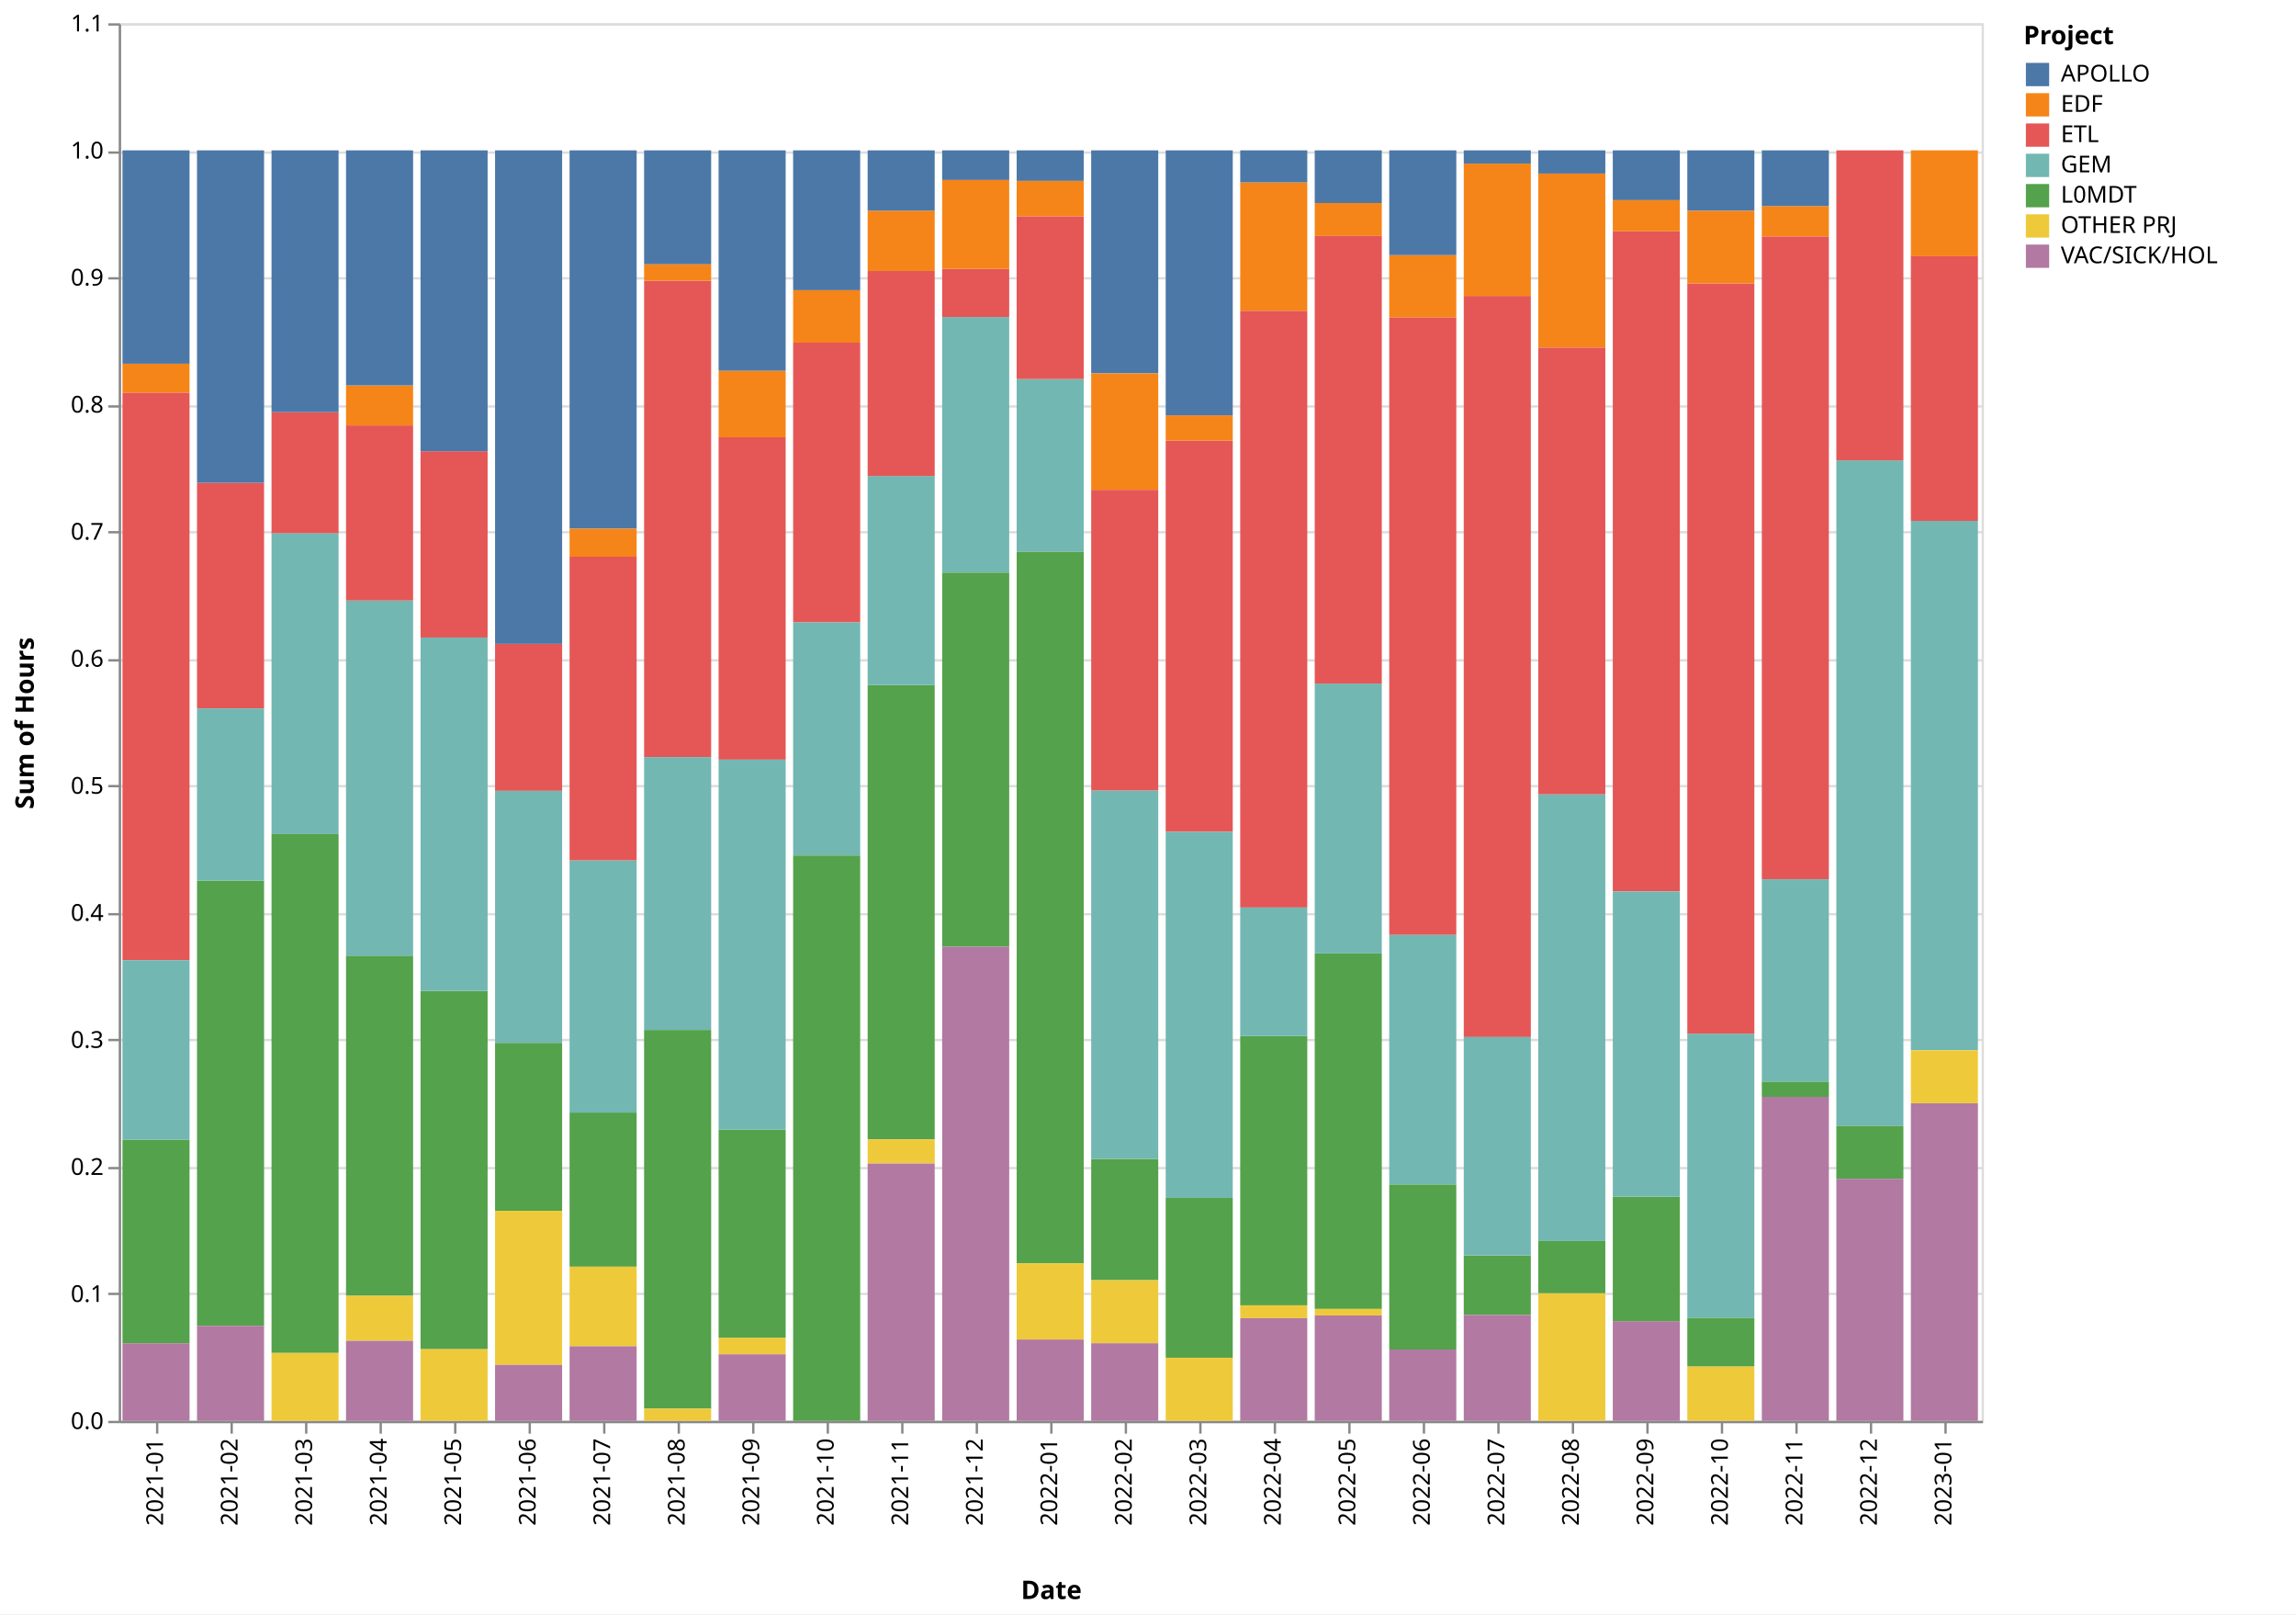
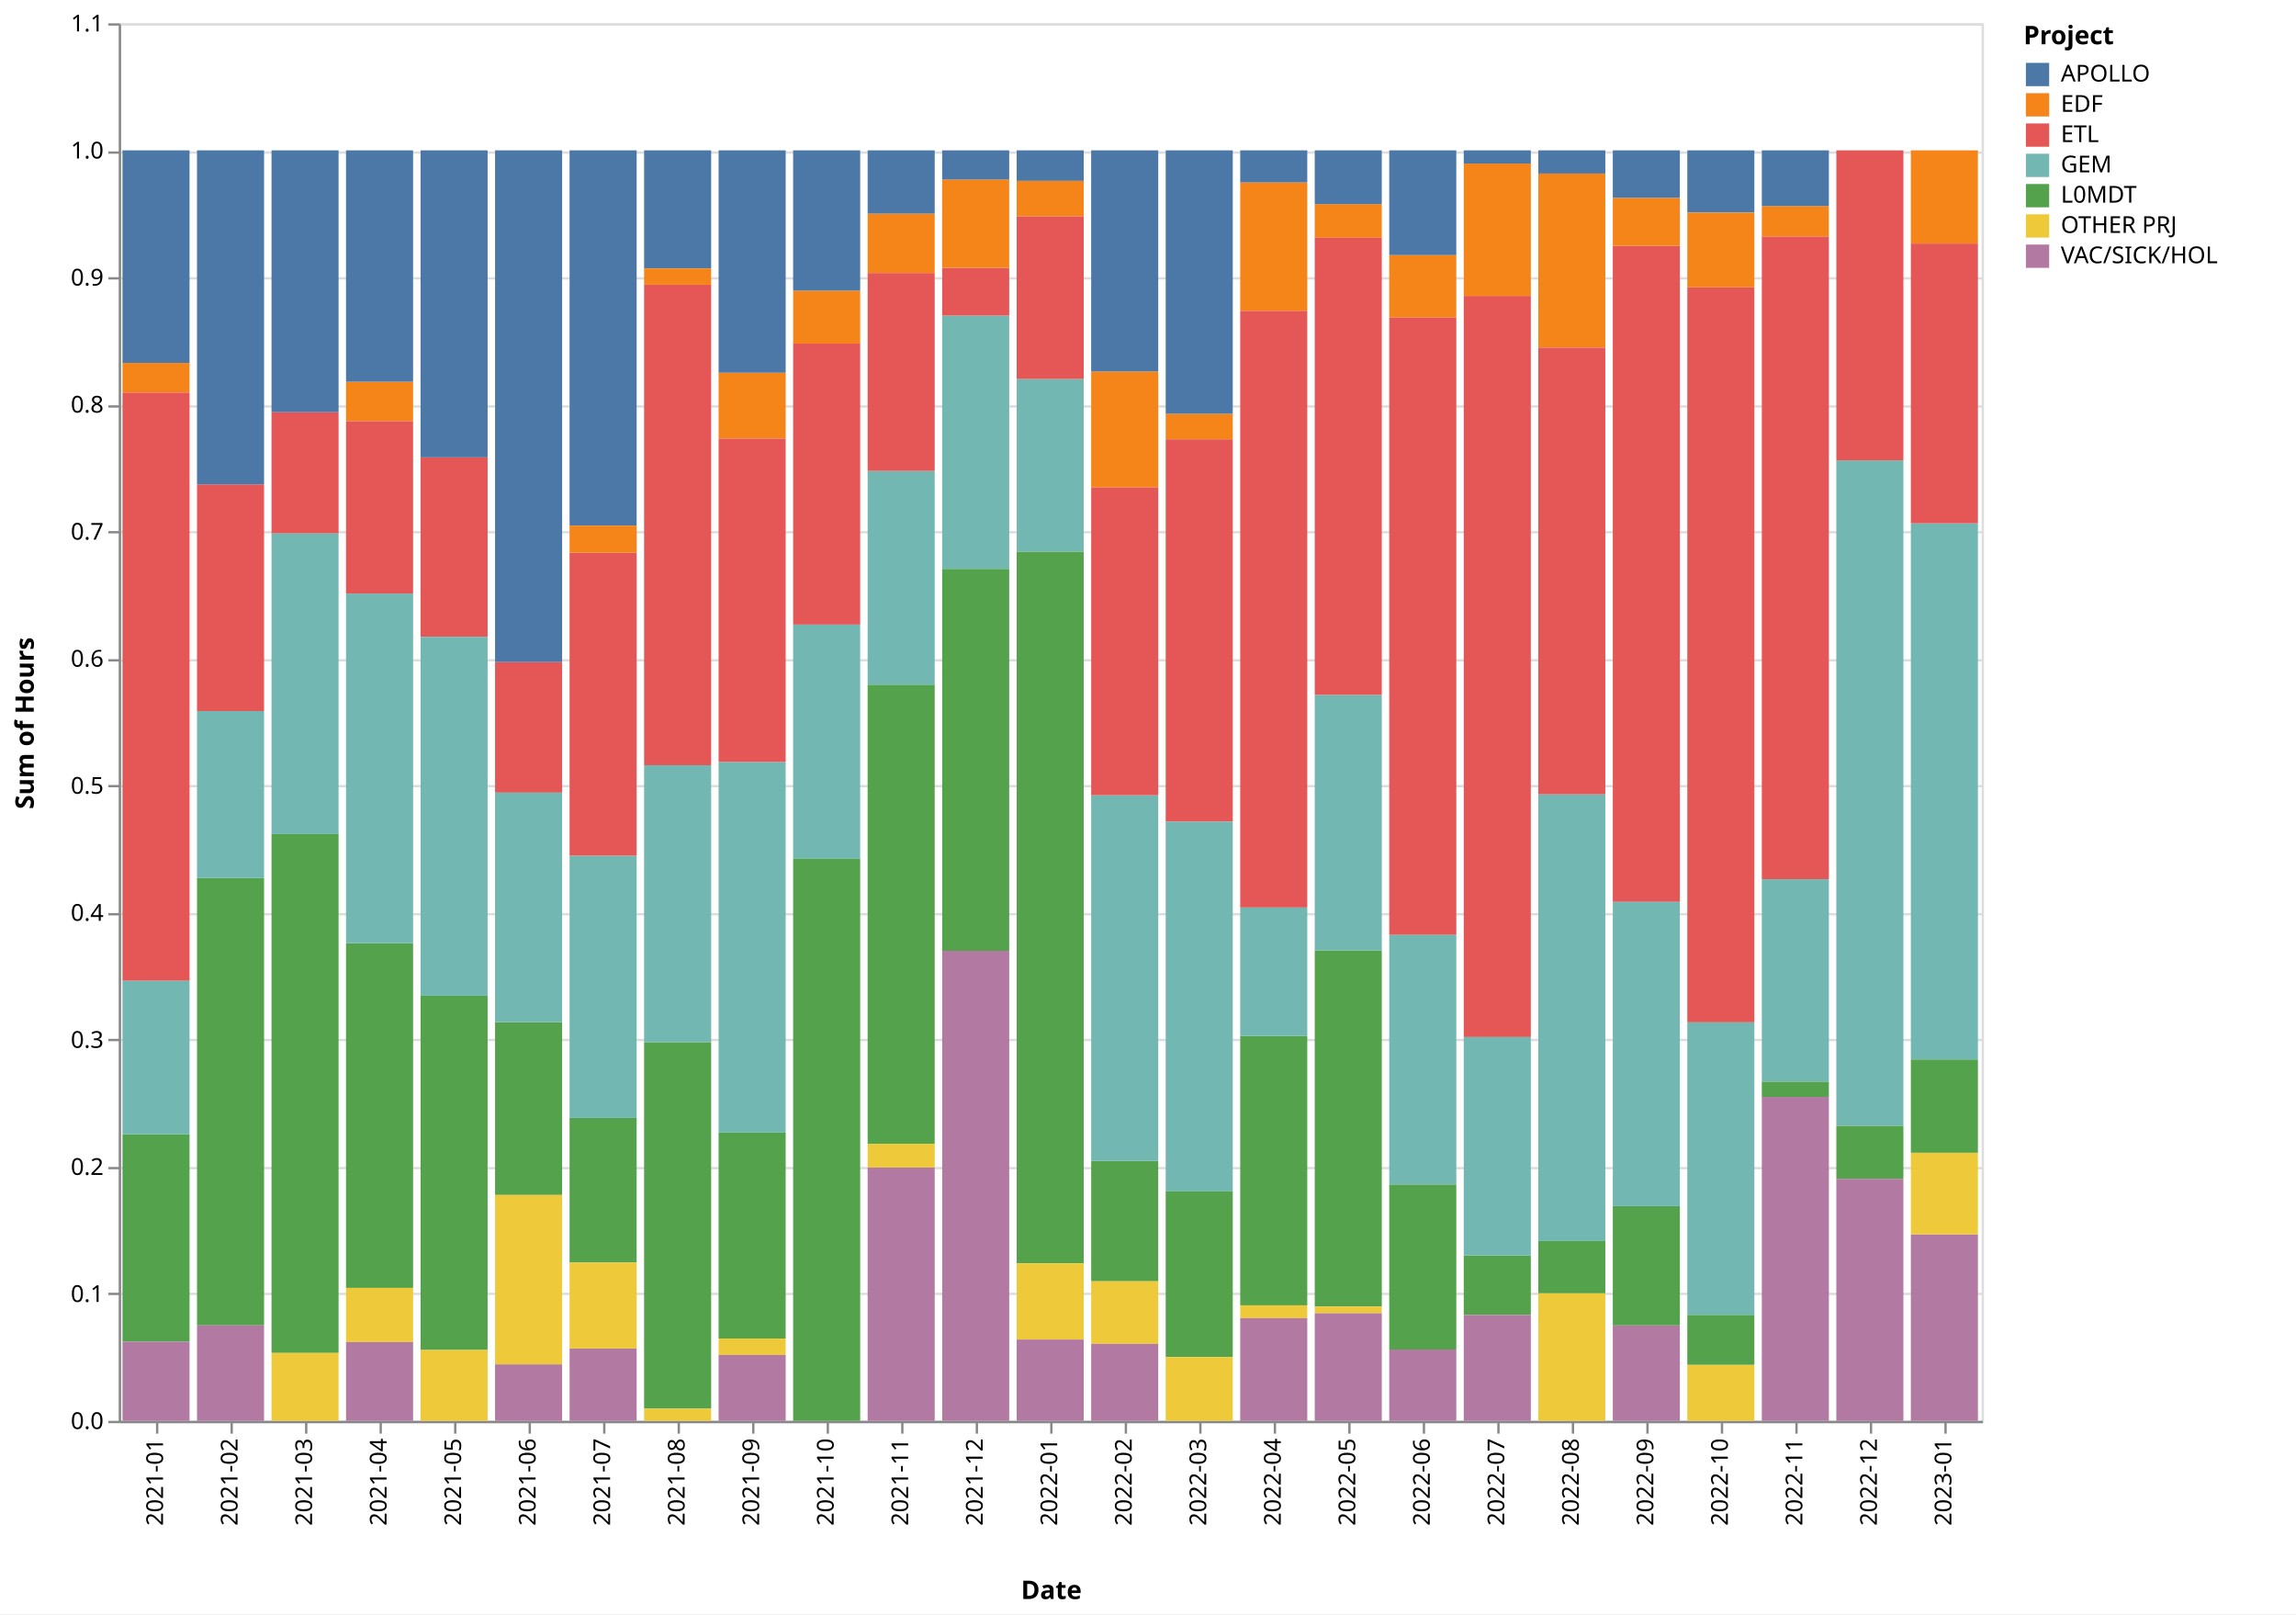
<svg xmlns="http://www.w3.org/2000/svg" class="marks" width="986" height="693" viewBox="0 0 986 693" version="1.1">
  <rect width="986" height="693" style="fill: white;" />
  <g transform="translate(51,10)">
    <g class="mark-group role-frame root">
      <g transform="translate(0,0)">
        <path class="background" d="M0.5,0.5h800v600h-800Z" style="fill: none; stroke: #ddd;" />
        <g>
          <g class="mark-group role-axis">
            <g transform="translate(0.5,0.5)">
              <path class="background" d="M0,0h0v0h0Z" style="pointer-events: none; fill: none;" />
              <g>
                <g class="mark-rule role-axis-grid" style="pointer-events: none;">
                  <line transform="translate(0,600)" x2="800" y2="0" style="fill: none; stroke: #ddd; stroke-width: 1; opacity: 1;" />
                  <line transform="translate(0,545)" x2="800" y2="0" style="fill: none; stroke: #ddd; stroke-width: 1; opacity: 1;" />
                  <line transform="translate(0,491)" x2="800" y2="0" style="fill: none; stroke: #ddd; stroke-width: 1; opacity: 1;" />
                  <line transform="translate(0,436)" x2="800" y2="0" style="fill: none; stroke: #ddd; stroke-width: 1; opacity: 1;" />
                  <line transform="translate(0,382)" x2="800" y2="0" style="fill: none; stroke: #ddd; stroke-width: 1; opacity: 1;" />
                  <line transform="translate(0,327)" x2="800" y2="0" style="fill: none; stroke: #ddd; stroke-width: 1; opacity: 1;" />
                  <line transform="translate(0,273)" x2="800" y2="0" style="fill: none; stroke: #ddd; stroke-width: 1; opacity: 1;" />
                  <line transform="translate(0,218)" x2="800" y2="0" style="fill: none; stroke: #ddd; stroke-width: 1; opacity: 1;" />
                  <line transform="translate(0,164)" x2="800" y2="0" style="fill: none; stroke: #ddd; stroke-width: 1; opacity: 1;" />
                  <line transform="translate(0,109)" x2="800" y2="0" style="fill: none; stroke: #ddd; stroke-width: 1; opacity: 1;" />
                  <line transform="translate(0,55)" x2="800" y2="0" style="fill: none; stroke: #ddd; stroke-width: 1; opacity: 1;" />
                  <line transform="translate(0,0)" x2="800" y2="0" style="fill: none; stroke: #ddd; stroke-width: 1; opacity: 1;" />
                </g>
              </g>
              <path class="foreground" d="" style="pointer-events: none; display: none; fill: none;" />
            </g>
          </g>
          <g class="mark-group role-axis">
            <g transform="translate(0.5,600.5)">
              <path class="background" d="M0,0h0v0h0Z" style="pointer-events: none; fill: none;" />
              <g>
                <g class="mark-rule role-axis-tick" style="pointer-events: none;">
                  <line transform="translate(16,0)" x2="0" y2="5" style="fill: none; stroke: #888; stroke-width: 1; opacity: 1;" />
                  <line transform="translate(48,0)" x2="0" y2="5" style="fill: none; stroke: #888; stroke-width: 1; opacity: 1;" />
                  <line transform="translate(80,0)" x2="0" y2="5" style="fill: none; stroke: #888; stroke-width: 1; opacity: 1;" />
                  <line transform="translate(112,0)" x2="0" y2="5" style="fill: none; stroke: #888; stroke-width: 1; opacity: 1;" />
                  <line transform="translate(144,0)" x2="0" y2="5" style="fill: none; stroke: #888; stroke-width: 1; opacity: 1;" />
                  <line transform="translate(176,0)" x2="0" y2="5" style="fill: none; stroke: #888; stroke-width: 1; opacity: 1;" />
                  <line transform="translate(208,0)" x2="0" y2="5" style="fill: none; stroke: #888; stroke-width: 1; opacity: 1;" />
                  <line transform="translate(240,0)" x2="0" y2="5" style="fill: none; stroke: #888; stroke-width: 1; opacity: 1;" />
                  <line transform="translate(272,0)" x2="0" y2="5" style="fill: none; stroke: #888; stroke-width: 1; opacity: 1;" />
                  <line transform="translate(304,0)" x2="0" y2="5" style="fill: none; stroke: #888; stroke-width: 1; opacity: 1;" />
                  <line transform="translate(336,0)" x2="0" y2="5" style="fill: none; stroke: #888; stroke-width: 1; opacity: 1;" />
                  <line transform="translate(368,0)" x2="0" y2="5" style="fill: none; stroke: #888; stroke-width: 1; opacity: 1;" />
                  <line transform="translate(400,0)" x2="0" y2="5" style="fill: none; stroke: #888; stroke-width: 1; opacity: 1;" />
                  <line transform="translate(432,0)" x2="0" y2="5" style="fill: none; stroke: #888; stroke-width: 1; opacity: 1;" />
                  <line transform="translate(464,0)" x2="0" y2="5" style="fill: none; stroke: #888; stroke-width: 1; opacity: 1;" />
                  <line transform="translate(496,0)" x2="0" y2="5" style="fill: none; stroke: #888; stroke-width: 1; opacity: 1;" />
                  <line transform="translate(528,0)" x2="0" y2="5" style="fill: none; stroke: #888; stroke-width: 1; opacity: 1;" />
                  <line transform="translate(560,0)" x2="0" y2="5" style="fill: none; stroke: #888; stroke-width: 1; opacity: 1;" />
                  <line transform="translate(592,0)" x2="0" y2="5" style="fill: none; stroke: #888; stroke-width: 1; opacity: 1;" />
                  <line transform="translate(624,0)" x2="0" y2="5" style="fill: none; stroke: #888; stroke-width: 1; opacity: 1;" />
                  <line transform="translate(656,0)" x2="0" y2="5" style="fill: none; stroke: #888; stroke-width: 1; opacity: 1;" />
                  <line transform="translate(688,0)" x2="0" y2="5" style="fill: none; stroke: #888; stroke-width: 1; opacity: 1;" />
                  <line transform="translate(720,0)" x2="0" y2="5" style="fill: none; stroke: #888; stroke-width: 1; opacity: 1;" />
                  <line transform="translate(752,0)" x2="0" y2="5" style="fill: none; stroke: #888; stroke-width: 1; opacity: 1;" />
                  <line transform="translate(784,0)" x2="0" y2="5" style="fill: none; stroke: #888; stroke-width: 1; opacity: 1;" />
                </g>
                <g class="mark-text role-axis-label" style="pointer-events: none;">
                  <text text-anchor="end" transform="translate(15.5,7) rotate(270) translate(0,3)" style="font-family: sans-serif; font-size: 10px; fill: #000; opacity: 1;">2021-01</text>
                  <text text-anchor="end" transform="translate(47.5,7) rotate(270) translate(0,3)" style="font-family: sans-serif; font-size: 10px; fill: #000; opacity: 1;">2021-02</text>
                  <text text-anchor="end" transform="translate(79.5,7) rotate(270) translate(0,3)" style="font-family: sans-serif; font-size: 10px; fill: #000; opacity: 1;">2021-03</text>
                  <text text-anchor="end" transform="translate(111.5,7) rotate(270) translate(0,3)" style="font-family: sans-serif; font-size: 10px; fill: #000; opacity: 1;">2021-04</text>
                  <text text-anchor="end" transform="translate(143.5,7) rotate(270) translate(0,3)" style="font-family: sans-serif; font-size: 10px; fill: #000; opacity: 1;">2021-05</text>
                  <text text-anchor="end" transform="translate(175.5,7) rotate(270) translate(0,3)" style="font-family: sans-serif; font-size: 10px; fill: #000; opacity: 1;">2021-06</text>
                  <text text-anchor="end" transform="translate(207.5,7) rotate(270) translate(0,3)" style="font-family: sans-serif; font-size: 10px; fill: #000; opacity: 1;">2021-07</text>
                  <text text-anchor="end" transform="translate(239.5,7) rotate(270) translate(0,3)" style="font-family: sans-serif; font-size: 10px; fill: #000; opacity: 1;">2021-08</text>
                  <text text-anchor="end" transform="translate(271.5,7) rotate(270) translate(0,3)" style="font-family: sans-serif; font-size: 10px; fill: #000; opacity: 1;">2021-09</text>
                  <text text-anchor="end" transform="translate(303.5,7) rotate(270) translate(0,3)" style="font-family: sans-serif; font-size: 10px; fill: #000; opacity: 1;">2021-10</text>
                  <text text-anchor="end" transform="translate(335.5,7) rotate(270) translate(0,3)" style="font-family: sans-serif; font-size: 10px; fill: #000; opacity: 1;">2021-11</text>
                  <text text-anchor="end" transform="translate(367.5,7) rotate(270) translate(0,3)" style="font-family: sans-serif; font-size: 10px; fill: #000; opacity: 1;">2021-12</text>
                  <text text-anchor="end" transform="translate(399.5,7) rotate(270) translate(0,3)" style="font-family: sans-serif; font-size: 10px; fill: #000; opacity: 1;">2022-01</text>
                  <text text-anchor="end" transform="translate(431.5,7) rotate(270) translate(0,3)" style="font-family: sans-serif; font-size: 10px; fill: #000; opacity: 1;">2022-02</text>
                  <text text-anchor="end" transform="translate(463.5,7) rotate(270) translate(0,3)" style="font-family: sans-serif; font-size: 10px; fill: #000; opacity: 1;">2022-03</text>
                  <text text-anchor="end" transform="translate(495.5,7) rotate(270) translate(0,3)" style="font-family: sans-serif; font-size: 10px; fill: #000; opacity: 1;">2022-04</text>
                  <text text-anchor="end" transform="translate(527.5,7) rotate(270) translate(0,3)" style="font-family: sans-serif; font-size: 10px; fill: #000; opacity: 1;">2022-05</text>
                  <text text-anchor="end" transform="translate(559.5,7) rotate(270) translate(0,3)" style="font-family: sans-serif; font-size: 10px; fill: #000; opacity: 1;">2022-06</text>
                  <text text-anchor="end" transform="translate(591.5,7) rotate(270) translate(0,3)" style="font-family: sans-serif; font-size: 10px; fill: #000; opacity: 1;">2022-07</text>
                  <text text-anchor="end" transform="translate(623.5,7) rotate(270) translate(0,3)" style="font-family: sans-serif; font-size: 10px; fill: #000; opacity: 1;">2022-08</text>
                  <text text-anchor="end" transform="translate(655.5,7) rotate(270) translate(0,3)" style="font-family: sans-serif; font-size: 10px; fill: #000; opacity: 1;">2022-09</text>
                  <text text-anchor="end" transform="translate(687.5,7) rotate(270) translate(0,3)" style="font-family: sans-serif; font-size: 10px; fill: #000; opacity: 1;">2022-10</text>
                  <text text-anchor="end" transform="translate(719.5,7) rotate(270) translate(0,3)" style="font-family: sans-serif; font-size: 10px; fill: #000; opacity: 1;">2022-11</text>
                  <text text-anchor="end" transform="translate(751.5,7) rotate(270) translate(0,3)" style="font-family: sans-serif; font-size: 10px; fill: #000; opacity: 1;">2022-12</text>
                  <text text-anchor="end" transform="translate(783.5,7) rotate(270) translate(0,3)" style="font-family: sans-serif; font-size: 10px; fill: #000; opacity: 1;">2023-01</text>
                </g>
                <g class="mark-rule role-axis-domain" style="pointer-events: none;">
                  <line transform="translate(0,0)" x2="800" y2="0" style="fill: none; stroke: #888; stroke-width: 1; opacity: 1;" />
                </g>
                <g class="mark-text role-axis-title" style="pointer-events: none;">
                  <text text-anchor="middle" transform="translate(400,76)" style="font-family: sans-serif; font-size: 11px; font-weight: bold; fill: #000; opacity: 1;">Date</text>
                </g>
              </g>
              <path class="foreground" d="" style="pointer-events: none; display: none; fill: none;" />
            </g>
          </g>
          <g class="mark-group role-axis">
            <g transform="translate(0.5,0.5)">
              <path class="background" d="M0,0h0v0h0Z" style="pointer-events: none; fill: none;" />
              <g>
                <g class="mark-rule role-axis-tick" style="pointer-events: none;">
                  <line transform="translate(0,600)" x2="-5" y2="0" style="fill: none; stroke: #888; stroke-width: 1; opacity: 1;" />
                  <line transform="translate(0,545)" x2="-5" y2="0" style="fill: none; stroke: #888; stroke-width: 1; opacity: 1;" />
                  <line transform="translate(0,491)" x2="-5" y2="0" style="fill: none; stroke: #888; stroke-width: 1; opacity: 1;" />
                  <line transform="translate(0,436)" x2="-5" y2="0" style="fill: none; stroke: #888; stroke-width: 1; opacity: 1;" />
                  <line transform="translate(0,382)" x2="-5" y2="0" style="fill: none; stroke: #888; stroke-width: 1; opacity: 1;" />
                  <line transform="translate(0,327)" x2="-5" y2="0" style="fill: none; stroke: #888; stroke-width: 1; opacity: 1;" />
                  <line transform="translate(0,273)" x2="-5" y2="0" style="fill: none; stroke: #888; stroke-width: 1; opacity: 1;" />
                  <line transform="translate(0,218)" x2="-5" y2="0" style="fill: none; stroke: #888; stroke-width: 1; opacity: 1;" />
                  <line transform="translate(0,164)" x2="-5" y2="0" style="fill: none; stroke: #888; stroke-width: 1; opacity: 1;" />
                  <line transform="translate(0,109)" x2="-5" y2="0" style="fill: none; stroke: #888; stroke-width: 1; opacity: 1;" />
                  <line transform="translate(0,55)" x2="-5" y2="0" style="fill: none; stroke: #888; stroke-width: 1; opacity: 1;" />
                  <line transform="translate(0,0)" x2="-5" y2="0" style="fill: none; stroke: #888; stroke-width: 1; opacity: 1;" />
                </g>
                <g class="mark-text role-axis-label" style="pointer-events: none;">
                  <text text-anchor="end" transform="translate(-7,603)" style="font-family: sans-serif; font-size: 10px; fill: #000; opacity: 1;">0.0</text>
                  <text text-anchor="end" transform="translate(-7,548.4545)" style="font-family: sans-serif; font-size: 10px; fill: #000; opacity: 1;">0.1</text>
                  <text text-anchor="end" transform="translate(-7,493.9091)" style="font-family: sans-serif; font-size: 10px; fill: #000; opacity: 1;">0.2</text>
                  <text text-anchor="end" transform="translate(-7,439.3636)" style="font-family: sans-serif; font-size: 10px; fill: #000; opacity: 1;">0.3</text>
                  <text text-anchor="end" transform="translate(-7,384.8182)" style="font-family: sans-serif; font-size: 10px; fill: #000; opacity: 1;">0.4</text>
                  <text text-anchor="end" transform="translate(-7,330.2727)" style="font-family: sans-serif; font-size: 10px; fill: #000; opacity: 1;">0.5</text>
                  <text text-anchor="end" transform="translate(-7,275.7273)" style="font-family: sans-serif; font-size: 10px; fill: #000; opacity: 1;">0.6</text>
                  <text text-anchor="end" transform="translate(-7,221.1818)" style="font-family: sans-serif; font-size: 10px; fill: #000; opacity: 1;">0.7</text>
                  <text text-anchor="end" transform="translate(-7,166.6364)" style="font-family: sans-serif; font-size: 10px; fill: #000; opacity: 1;">0.8</text>
                  <text text-anchor="end" transform="translate(-7,112.0909)" style="font-family: sans-serif; font-size: 10px; fill: #000; opacity: 1;">0.9</text>
                  <text text-anchor="end" transform="translate(-7,57.54545)" style="font-family: sans-serif; font-size: 10px; fill: #000; opacity: 1;">1.0</text>
                  <text text-anchor="end" transform="translate(-7,3)" style="font-family: sans-serif; font-size: 10px; fill: #000; opacity: 1;">1.1</text>
                </g>
                <g class="mark-rule role-axis-domain" style="pointer-events: none;">
                  <line transform="translate(0,600)" x2="0" y2="-600" style="fill: none; stroke: #888; stroke-width: 1; opacity: 1;" />
                </g>
                <g class="mark-text role-axis-title" style="pointer-events: none;">
                  <text text-anchor="middle" transform="translate(-35,300) rotate(-90) translate(0,-2)" style="font-family: sans-serif; font-size: 11px; font-weight: bold; fill: #000; opacity: 1;">Sum of Hours</text>
                </g>
              </g>
              <path class="foreground" d="" style="pointer-events: none; display: none; fill: none;" />
            </g>
          </g>
          <g class="mark-rect role-mark marks">
-             <path d="M1.6,146.149h28.8v12.491h-28.8Z" style="fill: #f58518;" />
-             <path d="M1.6,54.545h28.8v91.603h-28.8Z" style="fill: #4c78a8;" />
-             <path d="M1.6,158.64h28.8v243.581h-28.8Z" style="fill: #e45756;" />
-             <path d="M1.6,479.251h28.8v87.439h-28.8Z" style="fill: #54a24b;" />
-             <path d="M1.6,402.221h28.8v77.03h-28.8Z" style="fill: #72b7b2;" />
-             <path d="M1.6,566.69h28.8v33.31h-28.8Z" style="fill: #b279a2;" />
-             <path d="M33.6,197.281h28.8v96.856h-28.8Z" style="fill: #e45756;" />
-             <path d="M33.6,368.054h28.8v191.164h-28.8Z" style="fill: #54a24b;" />
-             <path d="M33.6,54.545h28.8v142.736h-28.8Z" style="fill: #4c78a8;" />
-             <path d="M33.6,294.138h28.8v73.917h-28.8Z" style="fill: #72b7b2;" />
-             <path d="M33.6,559.218h28.8v40.782h-28.8Z" style="fill: #b279a2;" />
+             <path d="M1.6,145.808h28.8v12.734h-28.8Z" style="fill: #f58518;" />
+             <path d="M1.6,54.545h28.8v91.263h-28.8Z" style="fill: #4c78a8;" />
+             <path d="M1.6,158.543h28.8v252.565h-28.8Z" style="fill: #e45756;" />
+             <path d="M1.6,476.901h28.8v89.14h-28.8Z" style="fill: #54a24b;" />
+             <path d="M1.6,411.107h28.8v65.794h-28.8Z" style="fill: #72b7b2;" />
+             <path d="M1.6,566.042h28.8v33.958h-28.8Z" style="fill: #b279a2;" />
+             <path d="M33.6,197.951h28.8v97.311h-28.8Z" style="fill: #e45756;" />
+             <path d="M33.6,366.965h28.8v192.061h-28.8Z" style="fill: #54a24b;" />
+             <path d="M33.6,54.545h28.8v143.406h-28.8Z" style="fill: #4c78a8;" />
+             <path d="M33.6,295.262h28.8v71.703h-28.8Z" style="fill: #72b7b2;" />
+             <path d="M33.6,559.027h28.8v40.973h-28.8Z" style="fill: #b279a2;" />
            <path d="M65.6,166.967h28.8v52.047h-28.8Z" style="fill: #e45756;" />
            <path d="M65.6,348.092h28.8v222.762h-28.8Z" style="fill: #54a24b;" />
            <path d="M65.6,54.545h28.8v112.422h-28.8Z" style="fill: #4c78a8;" />
            <path d="M65.6,219.015h28.8v129.077h-28.8Z" style="fill: #72b7b2;" />
            <path d="M65.6,570.854h28.8v29.146h-28.8Z" style="fill: #eeca3b;" />
-             <path d="M97.6,155.476h28.8v17.18h-28.8Z" style="fill: #f58518;" />
-             <path d="M97.6,400.286h28.8v146.027h-28.8Z" style="fill: #54a24b;" />
-             <path d="M97.6,247.817h28.8v152.47h-28.8Z" style="fill: #72b7b2;" />
-             <path d="M97.6,546.314h28.8v19.327h-28.8Z" style="fill: #eeca3b;" />
-             <path d="M97.6,172.656h28.8v75.161h-28.8Z" style="fill: #e45756;" />
-             <path d="M97.6,54.545h28.8v100.931h-28.8Z" style="fill: #4c78a8;" />
-             <path d="M97.6,565.641h28.8v34.359h-28.8Z" style="fill: #b279a2;" />
-             <path d="M129.6,415.448h28.8v153.794h-28.8Z" style="fill: #54a24b;" />
-             <path d="M129.6,183.732h28.8v79.973h-28.8Z" style="fill: #e45756;" />
-             <path d="M129.6,263.705h28.8v151.743h-28.8Z" style="fill: #72b7b2;" />
-             <path d="M129.6,54.545h28.8v129.187h-28.8Z" style="fill: #4c78a8;" />
-             <path d="M129.6,569.241h28.8v30.759h-28.8Z" style="fill: #eeca3b;" />
-             <path d="M161.6,437.716h28.8v72.126h-28.8Z" style="fill: #54a24b;" />
-             <path d="M161.6,509.842h28.8v66.116h-28.8Z" style="fill: #eeca3b;" />
-             <path d="M161.6,266.416h28.8v63.11h-28.8Z" style="fill: #e45756;" />
-             <path d="M161.6,54.545h28.8v211.871h-28.8Z" style="fill: #4c78a8;" />
-             <path d="M161.6,329.527h28.8v108.189h-28.8Z" style="fill: #72b7b2;" />
-             <path d="M161.6,575.958h28.8v24.042h-28.8Z" style="fill: #b279a2;" />
-             <path d="M193.6,467.647h28.8v66.176h-28.8Z" style="fill: #54a24b;" />
-             <path d="M193.6,54.545h28.8v162.433h-28.8Z" style="fill: #4c78a8;" />
-             <path d="M193.6,359.358h28.8v108.289h-28.8Z" style="fill: #72b7b2;" />
-             <path d="M193.6,567.914h28.8v32.086h-28.8Z" style="fill: #b279a2;" />
-             <path d="M193.6,229.011h28.8v130.348h-28.8Z" style="fill: #e45756;" />
-             <path d="M193.6,216.979h28.8v12.032h-28.8Z" style="fill: #f58518;" />
-             <path d="M193.6,533.824h28.8v34.091h-28.8Z" style="fill: #eeca3b;" />
-             <path d="M225.6,54.545h28.8v48.951h-28.8Z" style="fill: #4c78a8;" />
-             <path d="M225.6,432.168h28.8v162.587h-28.8Z" style="fill: #54a24b;" />
-             <path d="M225.6,110.49h28.8v204.545h-28.8Z" style="fill: #e45756;" />
-             <path d="M225.6,315.035h28.8v117.133h-28.8Z" style="fill: #72b7b2;" />
+             <path d="M97.6,153.911h28.8v16.913h-28.8Z" style="fill: #f58518;" />
+             <path d="M97.6,394.926h28.8v147.992h-28.8Z" style="fill: #54a24b;" />
+             <path d="M97.6,244.82h28.8v150.106h-28.8Z" style="fill: #72b7b2;" />
+             <path d="M97.6,542.918h28.8v23.256h-28.8Z" style="fill: #eeca3b;" />
+             <path d="M97.6,170.825h28.8v73.996h-28.8Z" style="fill: #e45756;" />
+             <path d="M97.6,54.545h28.8v99.366h-28.8Z" style="fill: #4c78a8;" />
+             <path d="M97.6,566.173h28.8v33.827h-28.8Z" style="fill: #b279a2;" />
+             <path d="M129.6,417.506h28.8v152.078h-28.8Z" style="fill: #54a24b;" />
+             <path d="M129.6,186.347h28.8v77.053h-28.8Z" style="fill: #e45756;" />
+             <path d="M129.6,263.4h28.8v154.106h-28.8Z" style="fill: #72b7b2;" />
+             <path d="M129.6,54.545h28.8v131.801h-28.8Z" style="fill: #4c78a8;" />
+             <path d="M129.6,569.584h28.8v30.416h-28.8Z" style="fill: #eeca3b;" />
+             <path d="M161.6,428.788h28.8v74.242h-28.8Z" style="fill: #54a24b;" />
+             <path d="M161.6,503.03h28.8v72.727h-28.8Z" style="fill: #eeca3b;" />
+             <path d="M161.6,274.242h28.8v56.061h-28.8Z" style="fill: #e45756;" />
+             <path d="M161.6,54.545h28.8v219.697h-28.8Z" style="fill: #4c78a8;" />
+             <path d="M161.6,330.303h28.8v98.485h-28.8Z" style="fill: #72b7b2;" />
+             <path d="M161.6,575.758h28.8v24.242h-28.8Z" style="fill: #b279a2;" />
+             <path d="M193.6,469.945h28.8v62.116h-28.8Z" style="fill: #54a24b;" />
+             <path d="M193.6,54.545h28.8v161.113h-28.8Z" style="fill: #4c78a8;" />
+             <path d="M193.6,357.36h28.8v112.585h-28.8Z" style="fill: #72b7b2;" />
+             <path d="M193.6,568.942h28.8v31.058h-28.8Z" style="fill: #b279a2;" />
+             <path d="M193.6,227.305h28.8v130.055h-28.8Z" style="fill: #e45756;" />
+             <path d="M193.6,215.658h28.8v11.647h-28.8Z" style="fill: #f58518;" />
+             <path d="M193.6,532.061h28.8v36.881h-28.8Z" style="fill: #eeca3b;" />
+             <path d="M225.6,54.545h28.8v50.699h-28.8Z" style="fill: #4c78a8;" />
+             <path d="M225.6,437.413h28.8v157.343h-28.8Z" style="fill: #54a24b;" />
+             <path d="M225.6,112.238h28.8v206.294h-28.8Z" style="fill: #e45756;" />
+             <path d="M225.6,318.531h28.8v118.881h-28.8Z" style="fill: #72b7b2;" />
            <path d="M225.6,594.755h28.8v5.245h-28.8Z" style="fill: #eeca3b;" />
-             <path d="M225.6,103.497h28.8v6.993h-28.8Z" style="fill: #f58518;" />
-             <path d="M257.6,564.291h28.8v7.142h-28.8Z" style="fill: #eeca3b;" />
-             <path d="M257.6,149.174h28.8v28.567h-28.8Z" style="fill: #f58518;" />
-             <path d="M257.6,475.019h28.8v89.272h-28.8Z" style="fill: #54a24b;" />
-             <path d="M257.6,316.114h28.8v158.905h-28.8Z" style="fill: #72b7b2;" />
-             <path d="M257.6,177.741h28.8v138.372h-28.8Z" style="fill: #e45756;" />
-             <path d="M257.6,54.545h28.8v94.629h-28.8Z" style="fill: #4c78a8;" />
-             <path d="M257.6,571.433h28.8v28.567h-28.8Z" style="fill: #b279a2;" />
-             <path d="M289.6,54.545h28.8v60.05h-28.8Z" style="fill: #4c78a8;" />
-             <path d="M289.6,137.114h28.8v120.1h-28.8Z" style="fill: #e45756;" />
-             <path d="M289.6,257.214h28.8v100.083h-28.8Z" style="fill: #72b7b2;" />
-             <path d="M289.6,114.595h28.8v22.519h-28.8Z" style="fill: #f58518;" />
-             <path d="M289.6,357.298h28.8v242.702h-28.8Z" style="fill: #54a24b;" />
-             <path d="M321.6,284.12h28.8v195.052h-28.8Z" style="fill: #54a24b;" />
-             <path d="M321.6,80.437h28.8v25.892h-28.8Z" style="fill: #f58518;" />
-             <path d="M321.6,194.361h28.8v89.758h-28.8Z" style="fill: #72b7b2;" />
-             <path d="M321.6,54.545h28.8v25.892h-28.8Z" style="fill: #4c78a8;" />
-             <path d="M321.6,106.329h28.8v88.032h-28.8Z" style="fill: #e45756;" />
-             <path d="M321.6,479.171h28.8v10.357h-28.8Z" style="fill: #eeca3b;" />
-             <path d="M321.6,489.528h28.8v110.472h-28.8Z" style="fill: #b279a2;" />
-             <path d="M353.6,126.107h28.8v109.727h-28.8Z" style="fill: #72b7b2;" />
-             <path d="M353.6,235.834h28.8v160.615h-28.8Z" style="fill: #54a24b;" />
-             <path d="M353.6,54.545h28.8v12.722h-28.8Z" style="fill: #4c78a8;" />
-             <path d="M353.6,105.433h28.8v20.673h-28.8Z" style="fill: #e45756;" />
-             <path d="M353.6,67.267h28.8v38.166h-28.8Z" style="fill: #f58518;" />
-             <path d="M353.6,396.448h28.8v203.552h-28.8Z" style="fill: #b279a2;" />
+             <path d="M225.6,105.245h28.8v6.993h-28.8Z" style="fill: #f58518;" />
+             <path d="M257.6,564.638h28.8v7.072h-28.8Z" style="fill: #eeca3b;" />
+             <path d="M257.6,150.022h28.8v28.289h-28.8Z" style="fill: #f58518;" />
+             <path d="M257.6,476.234h28.8v88.404h-28.8Z" style="fill: #54a24b;" />
+             <path d="M257.6,317.106h28.8v159.128h-28.8Z" style="fill: #72b7b2;" />
+             <path d="M257.6,178.311h28.8v138.795h-28.8Z" style="fill: #e45756;" />
+             <path d="M257.6,54.545h28.8v95.477h-28.8Z" style="fill: #4c78a8;" />
+             <path d="M257.6,571.711h28.8v28.289h-28.8Z" style="fill: #b279a2;" />
+             <path d="M289.6,54.545h28.8v60.327h-28.8Z" style="fill: #4c78a8;" />
+             <path d="M289.6,137.495h28.8v120.654h-28.8Z" style="fill: #e45756;" />
+             <path d="M289.6,258.148h28.8v100.545h-28.8Z" style="fill: #72b7b2;" />
+             <path d="M289.6,114.872h28.8v22.623h-28.8Z" style="fill: #f58518;" />
+             <path d="M289.6,358.693h28.8v241.307h-28.8Z" style="fill: #54a24b;" />
+             <path d="M321.6,283.942h28.8v197.111h-28.8Z" style="fill: #54a24b;" />
+             <path d="M321.6,81.733h28.8v25.489h-28.8Z" style="fill: #f58518;" />
+             <path d="M321.6,192.184h28.8v91.759h-28.8Z" style="fill: #72b7b2;" />
+             <path d="M321.6,54.545h28.8v27.188h-28.8Z" style="fill: #4c78a8;" />
+             <path d="M321.6,107.222h28.8v84.962h-28.8Z" style="fill: #e45756;" />
+             <path d="M321.6,481.054h28.8v10.195h-28.8Z" style="fill: #eeca3b;" />
+             <path d="M321.6,491.249h28.8v108.751h-28.8Z" style="fill: #b279a2;" />
+             <path d="M353.6,125.486h28.8v108.776h-28.8Z" style="fill: #72b7b2;" />
+             <path d="M353.6,234.262h28.8v163.952h-28.8Z" style="fill: #54a24b;" />
+             <path d="M353.6,54.545h28.8v12.612h-28.8Z" style="fill: #4c78a8;" />
+             <path d="M353.6,104.992h28.8v20.494h-28.8Z" style="fill: #e45756;" />
+             <path d="M353.6,67.157h28.8v37.835h-28.8Z" style="fill: #f58518;" />
+             <path d="M353.6,398.213h28.8v201.787h-28.8Z" style="fill: #b279a2;" />
            <path d="M385.6,67.636h28.8v15.273h-28.8Z" style="fill: #f58518;" />
            <path d="M385.6,152.727h28.8v74.182h-28.8Z" style="fill: #72b7b2;" />
            <path d="M385.6,226.909h28.8v305.455h-28.8Z" style="fill: #54a24b;" />
            <path d="M385.6,82.909h28.8v69.818h-28.8Z" style="fill: #e45756;" />
            <path d="M385.6,532.364h28.8v32.727h-28.8Z" style="fill: #eeca3b;" />
            <path d="M385.6,54.545h28.8v13.091h-28.8Z" style="fill: #4c78a8;" />
            <path d="M385.6,565.091h28.8v34.909h-28.8Z" style="fill: #b279a2;" />
-             <path d="M417.6,487.578h28.8v52.047h-28.8Z" style="fill: #54a24b;" />
-             <path d="M417.6,54.545h28.8v95.767h-28.8Z" style="fill: #4c78a8;" />
-             <path d="M417.6,329.355h28.8v158.223h-28.8Z" style="fill: #72b7b2;" />
-             <path d="M417.6,200.278h28.8v129.077h-28.8Z" style="fill: #e45756;" />
-             <path d="M417.6,150.312h28.8v49.965h-28.8Z" style="fill: #f58518;" />
-             <path d="M417.6,539.625h28.8v27.065h-28.8Z" style="fill: #eeca3b;" />
-             <path d="M417.6,566.69h28.8v33.31h-28.8Z" style="fill: #b279a2;" />
-             <path d="M449.6,179.169h28.8v167.971h-28.8Z" style="fill: #e45756;" />
-             <path d="M449.6,347.14h28.8v157.134h-28.8Z" style="fill: #72b7b2;" />
-             <path d="M449.6,168.332h28.8v10.837h-28.8Z" style="fill: #f58518;" />
-             <path d="M449.6,54.545h28.8v113.787h-28.8Z" style="fill: #4c78a8;" />
-             <path d="M449.6,504.275h28.8v68.633h-28.8Z" style="fill: #54a24b;" />
-             <path d="M449.6,572.908h28.8v27.092h-28.8Z" style="fill: #eeca3b;" />
+             <path d="M417.6,488.43h28.8v51.653h-28.8Z" style="fill: #54a24b;" />
+             <path d="M417.6,54.545h28.8v95.041h-28.8Z" style="fill: #4c78a8;" />
+             <path d="M417.6,331.405h28.8v157.025h-28.8Z" style="fill: #72b7b2;" />
+             <path d="M417.6,199.174h28.8v132.231h-28.8Z" style="fill: #e45756;" />
+             <path d="M417.6,149.587h28.8v49.587h-28.8Z" style="fill: #f58518;" />
+             <path d="M417.6,540.083h28.8v26.86h-28.8Z" style="fill: #eeca3b;" />
+             <path d="M417.6,566.942h28.8v33.058h-28.8Z" style="fill: #b279a2;" />
+             <path d="M449.6,178.595h28.8v164.184h-28.8Z" style="fill: #e45756;" />
+             <path d="M449.6,342.779h28.8v158.711h-28.8Z" style="fill: #72b7b2;" />
+             <path d="M449.6,167.65h28.8v10.946h-28.8Z" style="fill: #f58518;" />
+             <path d="M449.6,54.545h28.8v113.104h-28.8Z" style="fill: #4c78a8;" />
+             <path d="M449.6,501.49h28.8v71.146h-28.8Z" style="fill: #54a24b;" />
+             <path d="M449.6,572.636h28.8v27.364h-28.8Z" style="fill: #eeca3b;" />
            <path d="M481.6,123.416h28.8v256.198h-28.8Z" style="fill: #e45756;" />
            <path d="M481.6,434.711h28.8v115.702h-28.8Z" style="fill: #54a24b;" />
            <path d="M481.6,550.413h28.8v5.51h-28.8Z" style="fill: #eeca3b;" />
            <path d="M481.6,379.614h28.8v55.096h-28.8Z" style="fill: #72b7b2;" />
            <path d="M481.6,555.923h28.8v44.077h-28.8Z" style="fill: #b279a2;" />
            <path d="M481.6,68.32h28.8v55.096h-28.8Z" style="fill: #f58518;" />
            <path d="M481.6,54.545h28.8v13.774h-28.8Z" style="fill: #4c78a8;" />
-             <path d="M513.6,77.155h28.8v14.131h-28.8Z" style="fill: #f58518;" />
-             <path d="M513.6,399.341h28.8v152.614h-28.8Z" style="fill: #54a24b;" />
-             <path d="M513.6,283.467h28.8v115.874h-28.8Z" style="fill: #72b7b2;" />
-             <path d="M513.6,91.286h28.8v192.181h-28.8Z" style="fill: #e45756;" />
-             <path d="M513.6,54.545h28.8v22.61h-28.8Z" style="fill: #4c78a8;" />
-             <path d="M513.6,551.955h28.8v2.826h-28.8Z" style="fill: #eeca3b;" />
-             <path d="M513.6,554.781h28.8v45.219h-28.8Z" style="fill: #b279a2;" />
+             <path d="M513.6,77.633h28.8v14.43h-28.8Z" style="fill: #f58518;" />
+             <path d="M513.6,397.98h28.8v152.958h-28.8Z" style="fill: #54a24b;" />
+             <path d="M513.6,288.312h28.8v109.668h-28.8Z" style="fill: #72b7b2;" />
+             <path d="M513.6,92.063h28.8v196.248h-28.8Z" style="fill: #e45756;" />
+             <path d="M513.6,54.545h28.8v23.088h-28.8Z" style="fill: #4c78a8;" />
+             <path d="M513.6,550.938h28.8v2.886h-28.8Z" style="fill: #eeca3b;" />
+             <path d="M513.6,553.824h28.8v46.176h-28.8Z" style="fill: #b279a2;" />
            <path d="M545.6,99.522h28.8v26.794h-28.8Z" style="fill: #f58518;" />
            <path d="M545.6,126.316h28.8v265.072h-28.8Z" style="fill: #e45756;" />
            <path d="M545.6,391.388h28.8v107.177h-28.8Z" style="fill: #72b7b2;" />
            <path d="M545.6,498.565h28.8v70.813h-28.8Z" style="fill: #54a24b;" />
            <path d="M545.6,54.545h28.8v44.976h-28.8Z" style="fill: #4c78a8;" />
            <path d="M545.6,569.378h28.8v30.622h-28.8Z" style="fill: #b279a2;" />
            <path d="M577.6,528.977h28.8v25.568h-28.8Z" style="fill: #54a24b;" />
            <path d="M577.6,554.545h28.8v45.455h-28.8Z" style="fill: #b279a2;" />
            <path d="M577.6,117.045h28.8v318.182h-28.8Z" style="fill: #e45756;" />
            <path d="M577.6,435.227h28.8v93.75h-28.8Z" style="fill: #72b7b2;" />
            <path d="M577.6,60.227h28.8v56.818h-28.8Z" style="fill: #f58518;" />
            <path d="M577.6,54.545h28.8v5.682h-28.8Z" style="fill: #4c78a8;" />
            <path d="M609.6,64.508h28.8v74.72h-28.8Z" style="fill: #f58518;" />
            <path d="M609.6,331.009h28.8v191.781h-28.8Z" style="fill: #72b7b2;" />
            <path d="M609.6,139.228h28.8v191.781h-28.8Z" style="fill: #e45756;" />
            <path d="M609.6,545.205h28.8v54.795h-28.8Z" style="fill: #eeca3b;" />
            <path d="M609.6,54.545h28.8v9.963h-28.8Z" style="fill: #4c78a8;" />
            <path d="M609.6,522.79h28.8v22.416h-28.8Z" style="fill: #54a24b;" />
-             <path d="M641.6,89.305h28.8v283.422h-28.8Z" style="fill: #e45756;" />
-             <path d="M641.6,557.219h28.8v42.781h-28.8Z" style="fill: #b279a2;" />
-             <path d="M641.6,503.743h28.8v53.476h-28.8Z" style="fill: #54a24b;" />
-             <path d="M641.6,372.727h28.8v131.016h-28.8Z" style="fill: #72b7b2;" />
-             <path d="M641.6,54.545h28.8v21.39h-28.8Z" style="fill: #4c78a8;" />
-             <path d="M641.6,75.936h28.8v13.369h-28.8Z" style="fill: #f58518;" />
-             <path d="M673.6,54.545h28.8v25.974h-28.8Z" style="fill: #4c78a8;" />
-             <path d="M673.6,433.766h28.8v122.078h-28.8Z" style="fill: #72b7b2;" />
-             <path d="M673.6,576.623h28.8v23.377h-28.8Z" style="fill: #eeca3b;" />
-             <path d="M673.6,111.688h28.8v322.078h-28.8Z" style="fill: #e45756;" />
-             <path d="M673.6,555.844h28.8v20.779h-28.8Z" style="fill: #54a24b;" />
-             <path d="M673.6,80.519h28.8v31.169h-28.8Z" style="fill: #f58518;" />
+             <path d="M641.6,95.519h28.8v281.69h-28.8Z" style="fill: #e45756;" />
+             <path d="M641.6,559.027h28.8v40.973h-28.8Z" style="fill: #b279a2;" />
+             <path d="M641.6,507.81h28.8v51.216h-28.8Z" style="fill: #54a24b;" />
+             <path d="M641.6,377.209h28.8v130.602h-28.8Z" style="fill: #72b7b2;" />
+             <path d="M641.6,54.545h28.8v20.487h-28.8Z" style="fill: #4c78a8;" />
+             <path d="M641.6,75.032h28.8v20.487h-28.8Z" style="fill: #f58518;" />
+             <path d="M673.6,54.545h28.8v26.738h-28.8Z" style="fill: #4c78a8;" />
+             <path d="M673.6,428.877h28.8v125.668h-28.8Z" style="fill: #72b7b2;" />
+             <path d="M673.6,575.936h28.8v24.064h-28.8Z" style="fill: #eeca3b;" />
+             <path d="M673.6,113.369h28.8v315.508h-28.8Z" style="fill: #e45756;" />
+             <path d="M673.6,554.545h28.8v21.39h-28.8Z" style="fill: #54a24b;" />
+             <path d="M673.6,81.283h28.8v32.086h-28.8Z" style="fill: #f58518;" />
            <path d="M705.6,91.489h28.8v275.987h-28.8Z" style="fill: #e45756;" />
            <path d="M705.6,78.45h28.8v13.039h-28.8Z" style="fill: #f58518;" />
            <path d="M705.6,54.545h28.8v23.904h-28.8Z" style="fill: #4c78a8;" />
            <path d="M705.6,367.476h28.8v86.925h-28.8Z" style="fill: #72b7b2;" />
            <path d="M705.6,454.401h28.8v6.519h-28.8Z" style="fill: #54a24b;" />
            <path d="M705.6,460.92h28.8v139.08h-28.8Z" style="fill: #b279a2;" />
            <path d="M737.6,187.662h28.8v285.714h-28.8Z" style="fill: #72b7b2;" />
            <path d="M737.6,54.545h28.8v133.117h-28.8Z" style="fill: #e45756;" />
            <path d="M737.6,473.377h28.8v22.727h-28.8Z" style="fill: #54a24b;" />
            <path d="M737.6,496.104h28.8v103.896h-28.8Z" style="fill: #b279a2;" />
-             <path d="M769.6,463.636h28.8v136.364h-28.8Z" style="fill: #b279a2;" />
-             <path d="M769.6,213.636h28.8v227.273h-28.8Z" style="fill: #72b7b2;" />
-             <path d="M769.6,54.545h28.8v45.455h-28.8Z" style="fill: #f58518;" />
-             <path d="M769.6,100h28.8v113.636h-28.8Z" style="fill: #e45756;" />
-             <path d="M769.6,440.909h28.8v22.727h-28.8Z" style="fill: #eeca3b;" />
+             <path d="M769.6,519.933h28.8v80.067h-28.8Z" style="fill: #b279a2;" />
+             <path d="M769.6,214.679h28.8v230.192h-28.8Z" style="fill: #72b7b2;" />
+             <path d="M769.6,54.545h28.8v40.033h-28.8Z" style="fill: #f58518;" />
+             <path d="M769.6,94.579h28.8v120.1h-28.8Z" style="fill: #e45756;" />
+             <path d="M769.6,484.904h28.8v35.029h-28.8Z" style="fill: #eeca3b;" />
+             <path d="M769.6,444.871h28.8v40.033h-28.8Z" style="fill: #54a24b;" />
          </g>
          <g class="mark-group role-legend">
            <g transform="translate(818,0)">
              <path class="background" d="M0,0h112v105h-112Z" style="pointer-events: none; fill: none;" />
              <g>
                <g class="mark-group role-legend-entry">
                  <g transform="translate(0,16)">
                    <path class="background" d="M0,0h0v0h0Z" style="pointer-events: none; fill: none;" />
                    <g>
                      <g class="mark-group role-scope">
                        <g transform="translate(0,0)">
                          <path class="background" d="M0,0h112v11h-112Z" style="pointer-events: none; fill: none; opacity: 1;" />
                          <g>
                            <g class="mark-symbol role-legend-symbol" style="pointer-events: none;">
                              <path transform="translate(6,6)" d="M-5,-5h10v10h-10Z" style="fill: #4c78a8; stroke-width: 1.5; opacity: 1;" />
                            </g>
                            <g class="mark-text role-legend-label" style="pointer-events: none;">
                              <text text-anchor="start" transform="translate(16,9)" style="font-family: sans-serif; font-size: 10px; fill: #000; opacity: 1;">APOLLO</text>
                            </g>
                          </g>
                          <path class="foreground" d="" style="pointer-events: none; display: none; fill: none;" />
                        </g>
                        <g transform="translate(0,13)">
                          <path class="background" d="M0,0h112v11h-112Z" style="pointer-events: none; fill: none; opacity: 1;" />
                          <g>
                            <g class="mark-symbol role-legend-symbol" style="pointer-events: none;">
                              <path transform="translate(6,6)" d="M-5,-5h10v10h-10Z" style="fill: #f58518; stroke-width: 1.5; opacity: 1;" />
                            </g>
                            <g class="mark-text role-legend-label" style="pointer-events: none;">
                              <text text-anchor="start" transform="translate(16,9)" style="font-family: sans-serif; font-size: 10px; fill: #000; opacity: 1;">EDF</text>
                            </g>
                          </g>
                          <path class="foreground" d="" style="pointer-events: none; display: none; fill: none;" />
                        </g>
                        <g transform="translate(0,26)">
                          <path class="background" d="M0,0h112v11h-112Z" style="pointer-events: none; fill: none; opacity: 1;" />
                          <g>
                            <g class="mark-symbol role-legend-symbol" style="pointer-events: none;">
                              <path transform="translate(6,6)" d="M-5,-5h10v10h-10Z" style="fill: #e45756; stroke-width: 1.5; opacity: 1;" />
                            </g>
                            <g class="mark-text role-legend-label" style="pointer-events: none;">
                              <text text-anchor="start" transform="translate(16,9)" style="font-family: sans-serif; font-size: 10px; fill: #000; opacity: 1;">ETL</text>
                            </g>
                          </g>
                          <path class="foreground" d="" style="pointer-events: none; display: none; fill: none;" />
                        </g>
                        <g transform="translate(0,39)">
                          <path class="background" d="M0,0h112v11h-112Z" style="pointer-events: none; fill: none; opacity: 1;" />
                          <g>
                            <g class="mark-symbol role-legend-symbol" style="pointer-events: none;">
                              <path transform="translate(6,6)" d="M-5,-5h10v10h-10Z" style="fill: #72b7b2; stroke-width: 1.5; opacity: 1;" />
                            </g>
                            <g class="mark-text role-legend-label" style="pointer-events: none;">
                              <text text-anchor="start" transform="translate(16,9)" style="font-family: sans-serif; font-size: 10px; fill: #000; opacity: 1;">GEM</text>
                            </g>
                          </g>
                          <path class="foreground" d="" style="pointer-events: none; display: none; fill: none;" />
                        </g>
                        <g transform="translate(0,52)">
                          <path class="background" d="M0,0h112v11h-112Z" style="pointer-events: none; fill: none; opacity: 1;" />
                          <g>
                            <g class="mark-symbol role-legend-symbol" style="pointer-events: none;">
                              <path transform="translate(6,6)" d="M-5,-5h10v10h-10Z" style="fill: #54a24b; stroke-width: 1.5; opacity: 1;" />
                            </g>
                            <g class="mark-text role-legend-label" style="pointer-events: none;">
                              <text text-anchor="start" transform="translate(16,9)" style="font-family: sans-serif; font-size: 10px; fill: #000; opacity: 1;">L0MDT</text>
                            </g>
                          </g>
                          <path class="foreground" d="" style="pointer-events: none; display: none; fill: none;" />
                        </g>
                        <g transform="translate(0,65)">
                          <path class="background" d="M0,0h112v11h-112Z" style="pointer-events: none; fill: none; opacity: 1;" />
                          <g>
                            <g class="mark-symbol role-legend-symbol" style="pointer-events: none;">
                              <path transform="translate(6,6)" d="M-5,-5h10v10h-10Z" style="fill: #eeca3b; stroke-width: 1.5; opacity: 1;" />
                            </g>
                            <g class="mark-text role-legend-label" style="pointer-events: none;">
                              <text text-anchor="start" transform="translate(16,9)" style="font-family: sans-serif; font-size: 10px; fill: #000; opacity: 1;">OTHER PRJ</text>
                            </g>
                          </g>
                          <path class="foreground" d="" style="pointer-events: none; display: none; fill: none;" />
                        </g>
                        <g transform="translate(0,78)">
                          <path class="background" d="M0,0h112v11h-112Z" style="pointer-events: none; fill: none; opacity: 1;" />
                          <g>
                            <g class="mark-symbol role-legend-symbol" style="pointer-events: none;">
                              <path transform="translate(6,6)" d="M-5,-5h10v10h-10Z" style="fill: #b279a2; stroke-width: 1.5; opacity: 1;" />
                            </g>
                            <g class="mark-text role-legend-label" style="pointer-events: none;">
                              <text text-anchor="start" transform="translate(16,9)" style="font-family: sans-serif; font-size: 10px; fill: #000; opacity: 1;">VAC/SICK/HOL</text>
                            </g>
                          </g>
                          <path class="foreground" d="" style="pointer-events: none; display: none; fill: none;" />
                        </g>
                      </g>
                    </g>
                    <path class="foreground" d="" style="pointer-events: none; display: none; fill: none;" />
                  </g>
                </g>
                <g class="mark-text role-legend-title" style="pointer-events: none;">
                  <text text-anchor="start" transform="translate(0,9)" style="font-family: sans-serif; font-size: 11px; font-weight: bold; fill: #000; opacity: 1;">Project</text>
                </g>
              </g>
              <path class="foreground" d="" style="pointer-events: none; display: none; fill: none;" />
            </g>
          </g>
        </g>
        <path class="foreground" d="" style="display: none; fill: none;" />
      </g>
    </g>
  </g>
</svg>
